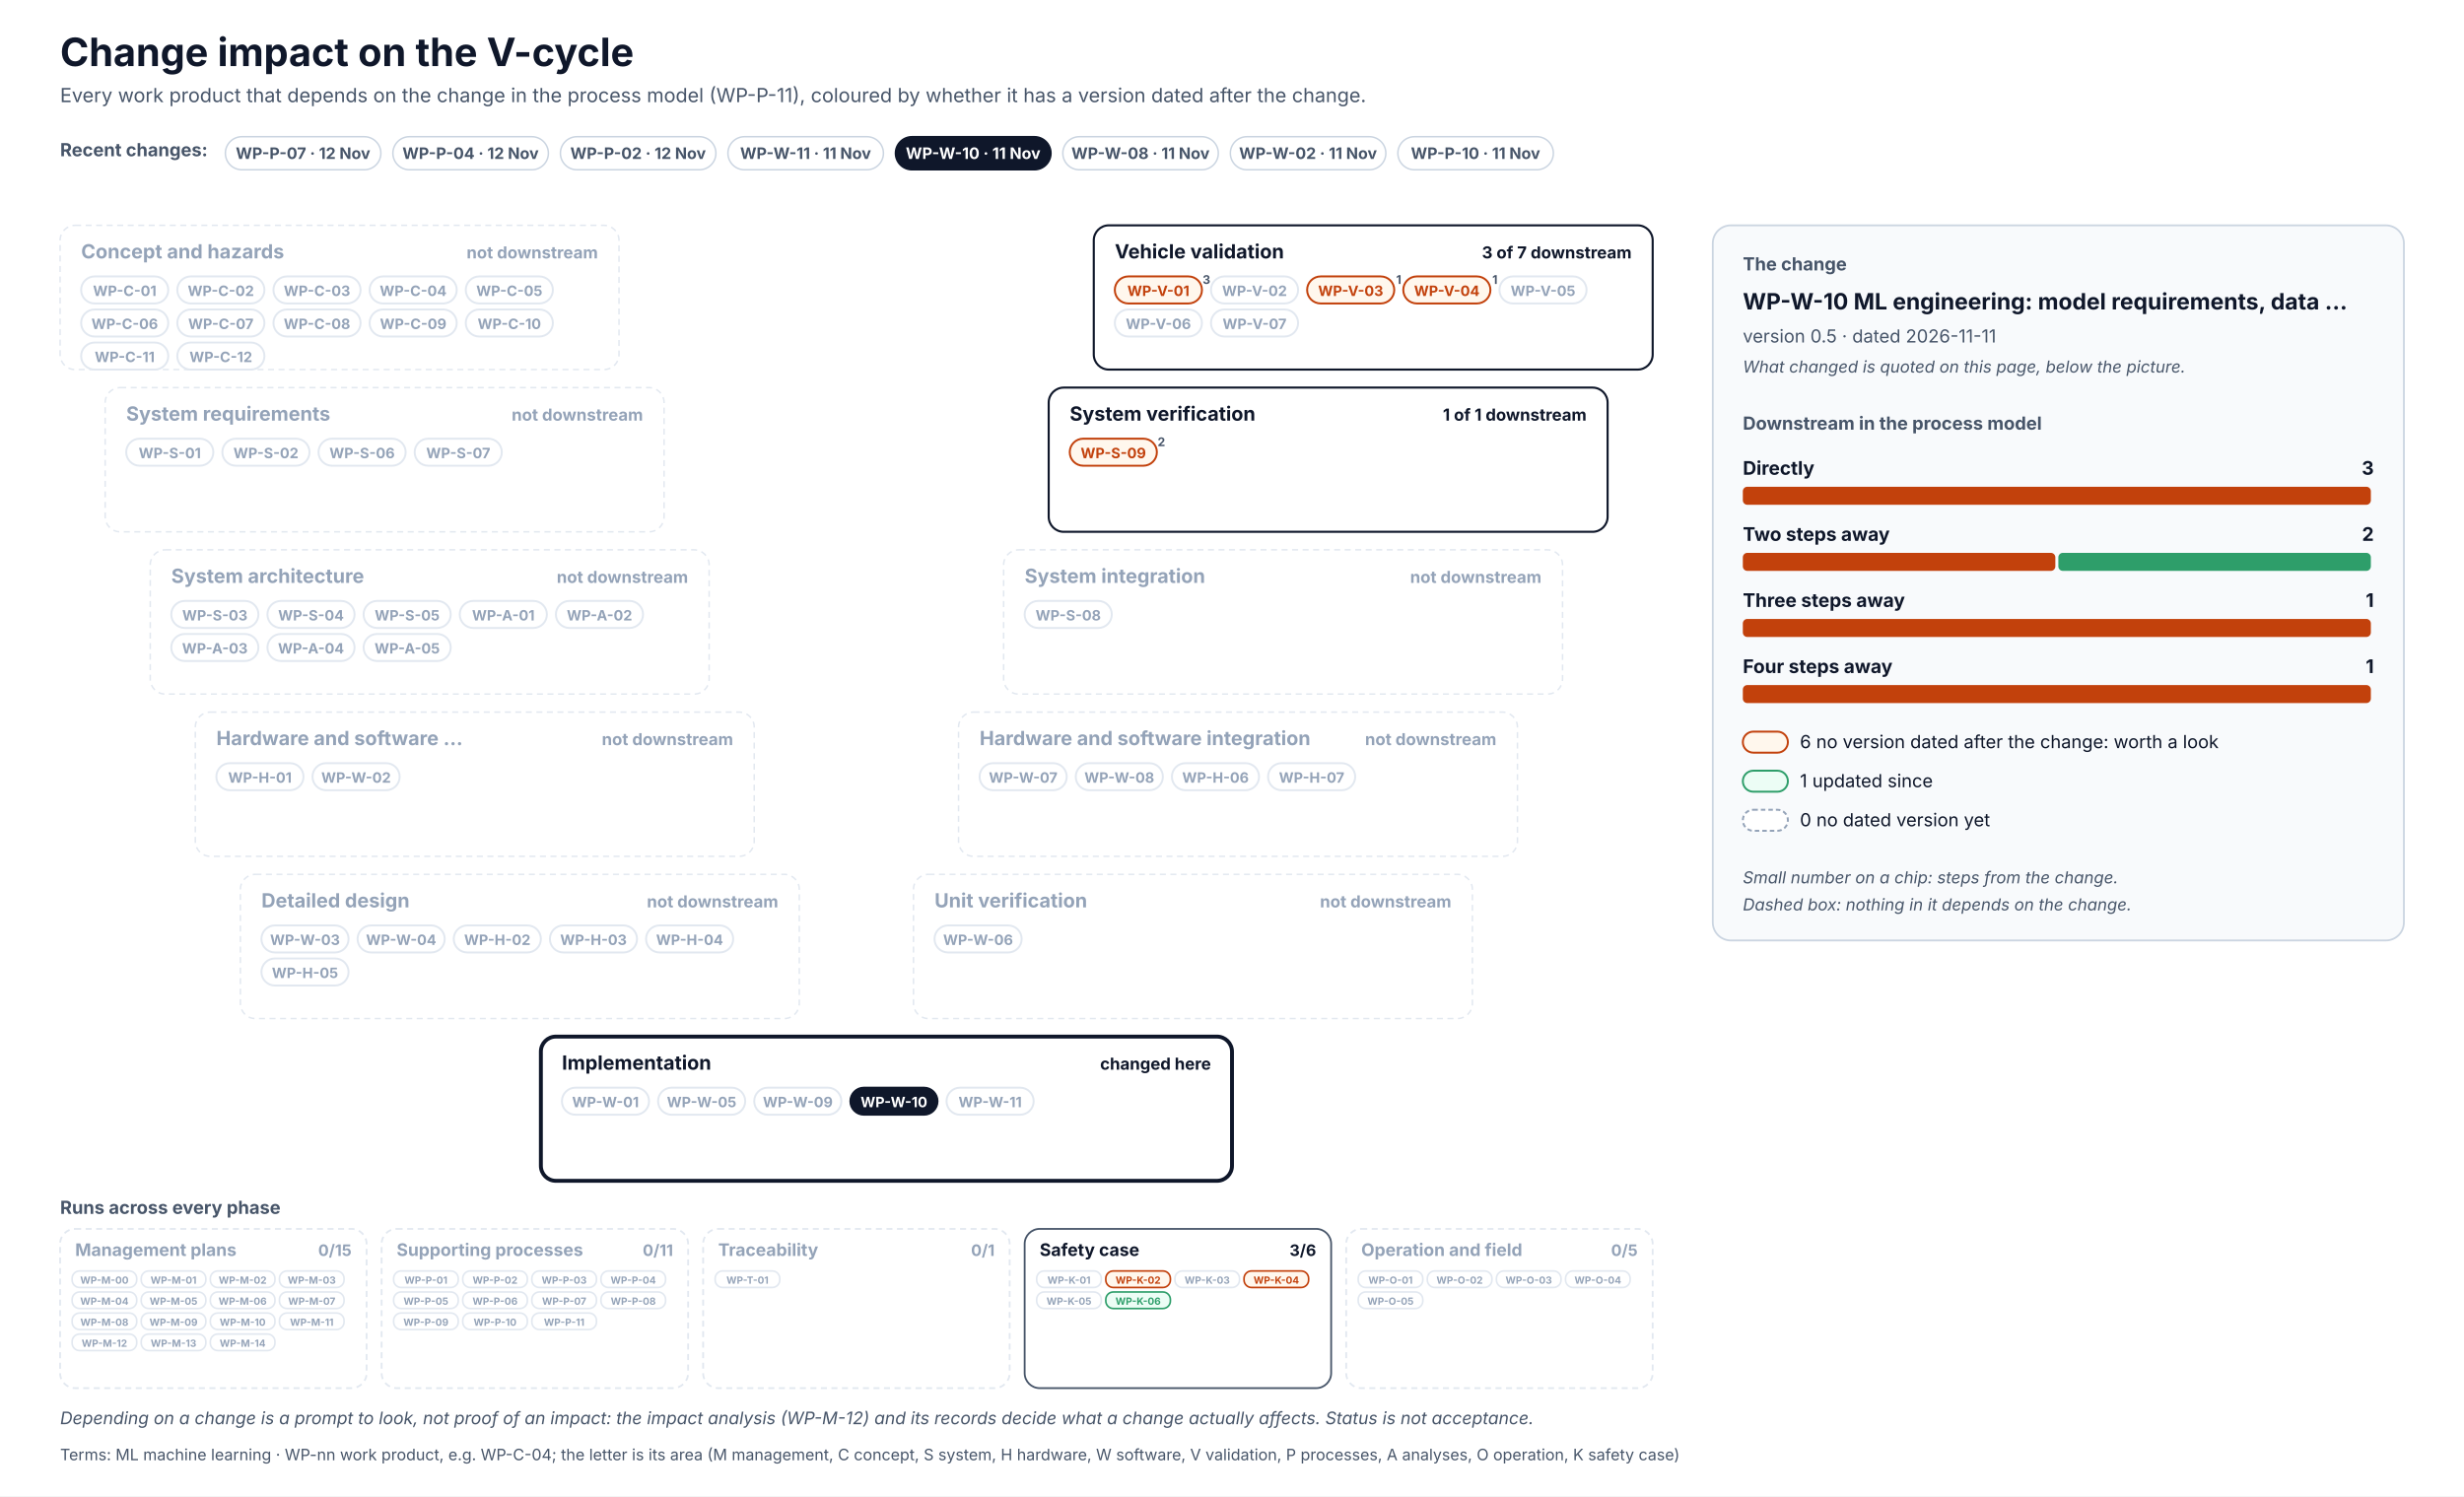
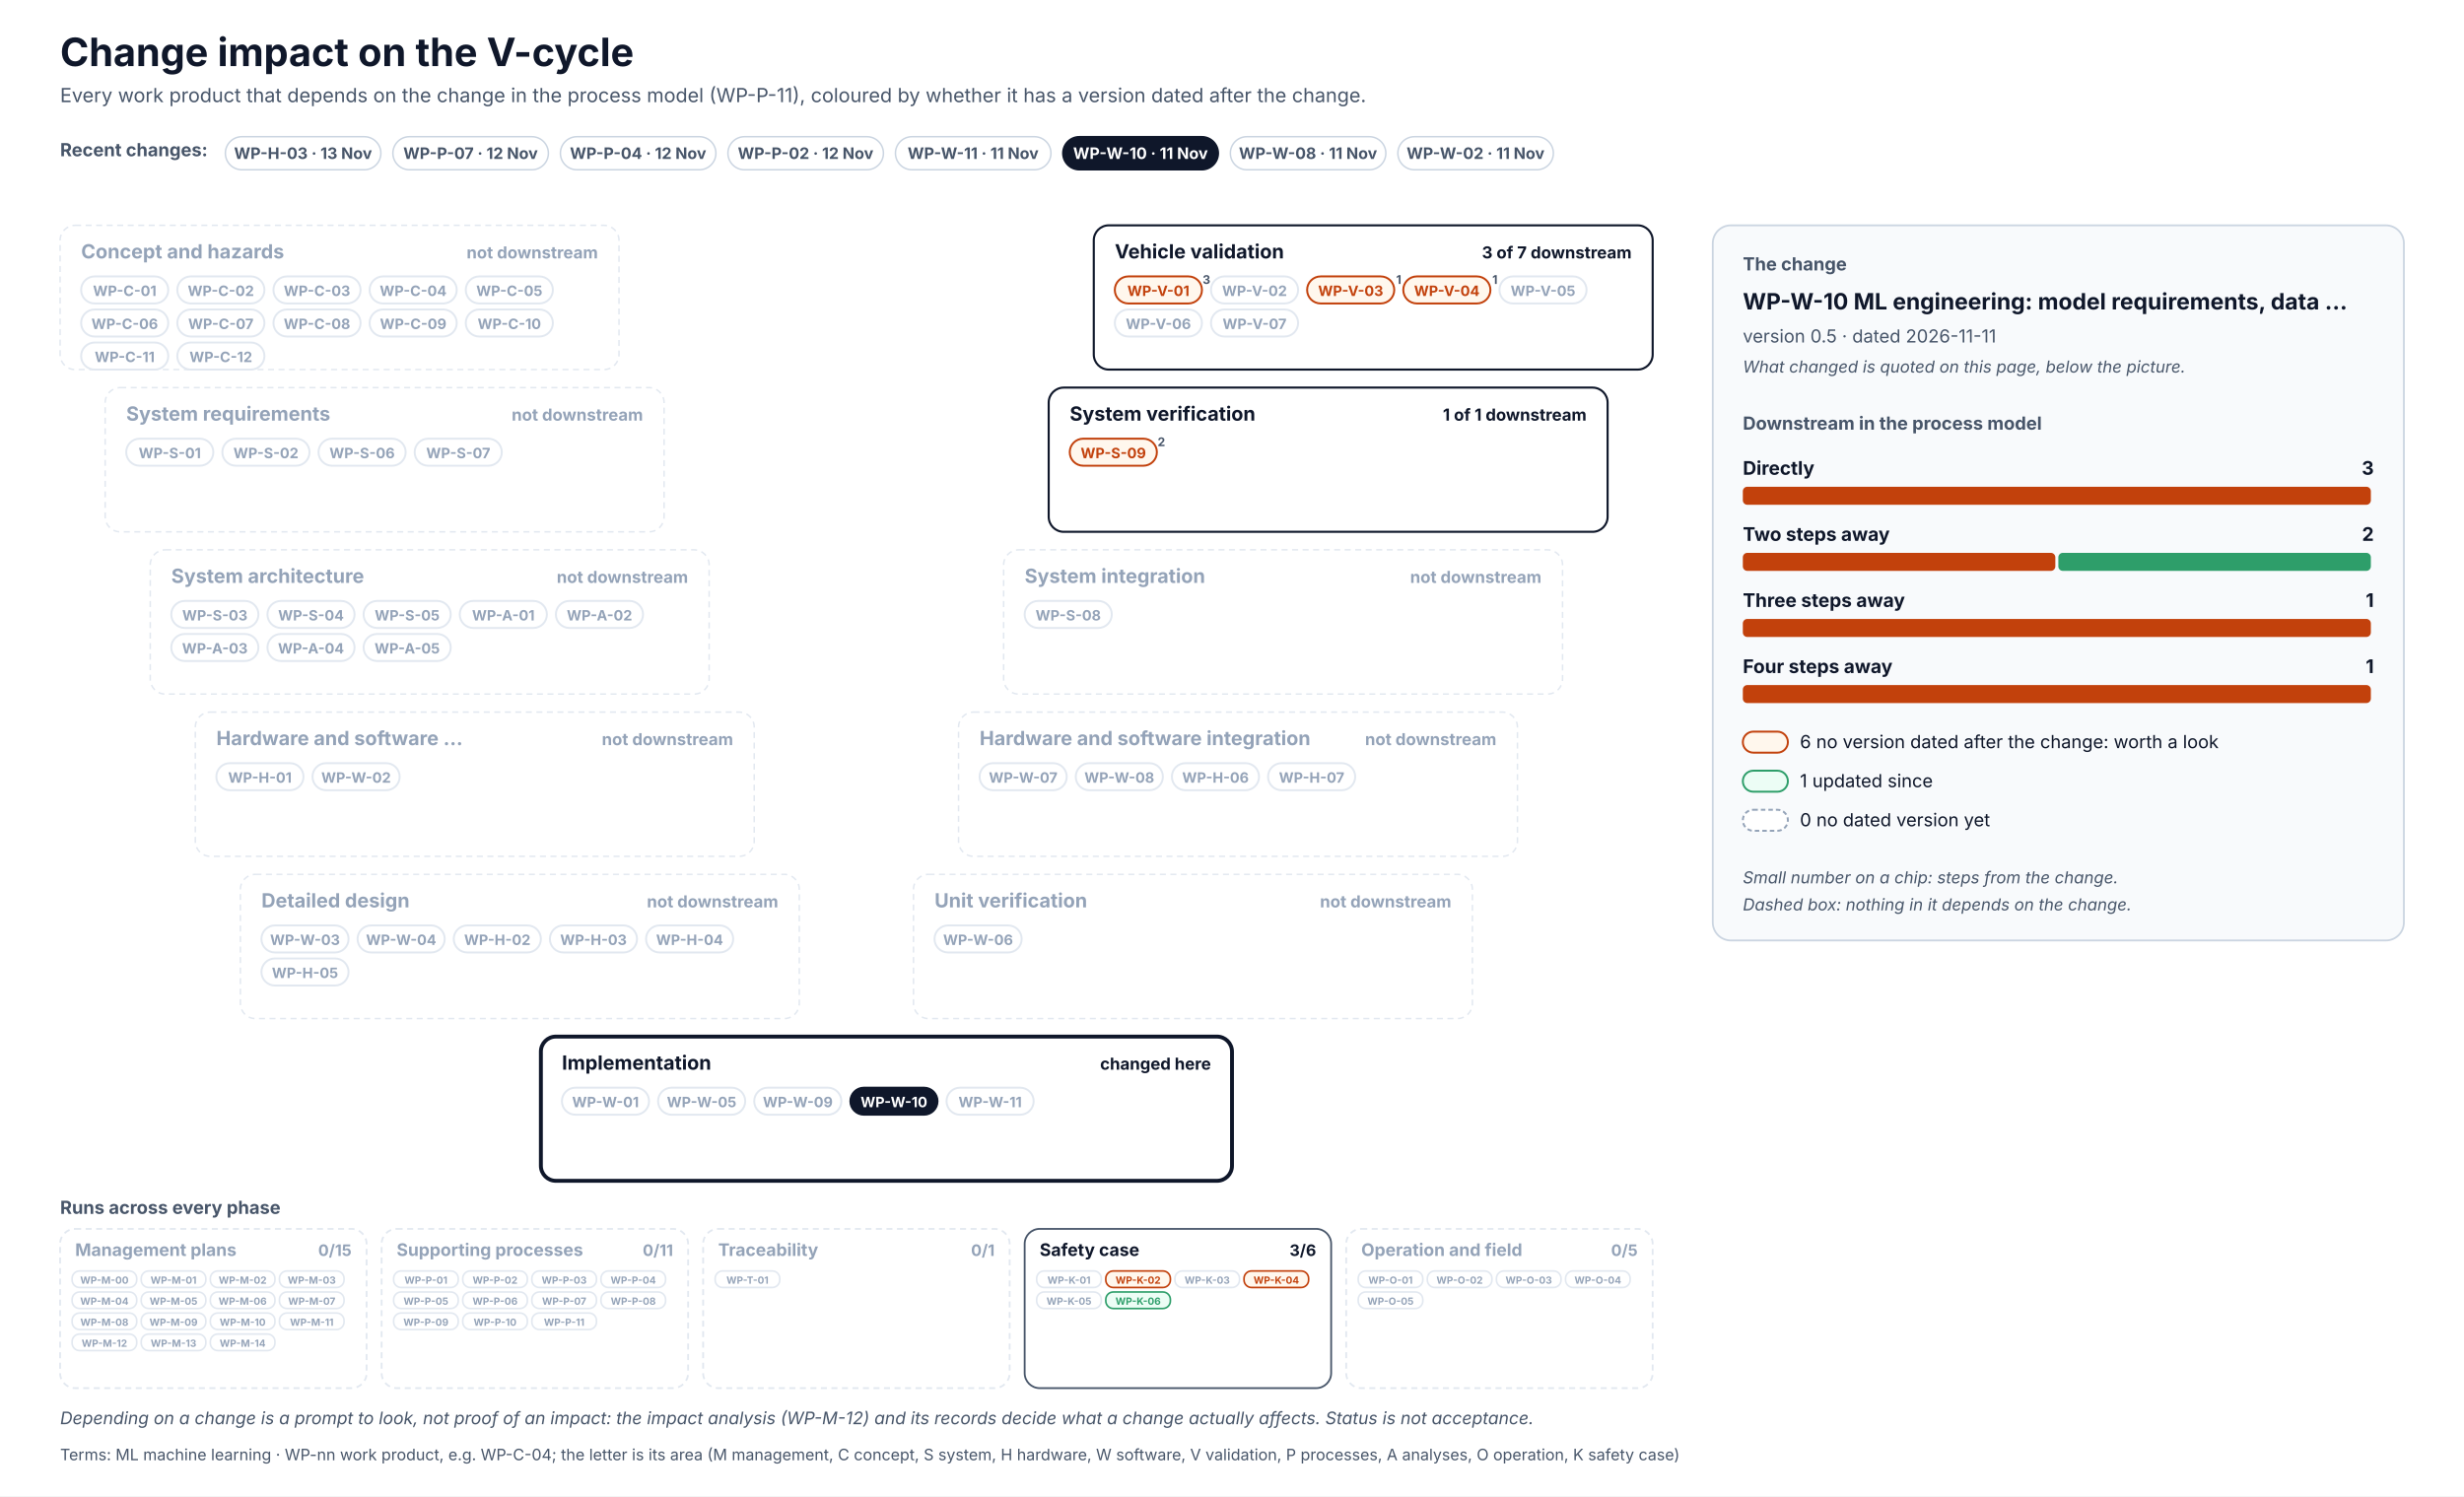
<svg xmlns="http://www.w3.org/2000/svg" width="1640" height="996" viewBox="0 0 1640 996" font-family="Inter, 'Segoe UI', Helvetica, Arial, sans-serif" role="img">
  <defs>
    <pattern id="hatch" patternUnits="userSpaceOnUse" width="6" height="6" patternTransform="rotate(45)">
      <rect width="6" height="6" fill="#F1F5F9" />
      <line x1="0" y1="0" x2="0" y2="6" stroke="#CBD5E1" stroke-width="2" />
    </pattern>
  </defs>
  <rect x="0" y="0" width="1640" height="996" rx="0" fill="#FFFFFF" stroke="none" stroke-width="0" />
  <text x="40" y="44" font-size="26" fill="#0F172A" font-weight="700">Change impact on the V-cycle</text>
  <text x="40" y="68" font-size="13" fill="#475569">Every work product that depends on the change in the process model (WP-P-11), coloured by whether it has a version dated after the change.</text>
  <text x="40" y="104" font-size="12" fill="#475569" font-weight="700">Recent changes:</text>
  <g transform="translate(150,91)">
    <rect x="0" y="0" width="103.5" height="22" rx="11.0" fill="#FFFFFF" stroke="#CBD5E1" stroke-width="1" />
+     <text x="51.7" y="14.8" font-size="10.5" fill="#475569" font-weight="700" text-anchor="middle">WP-H-03 · 13 Nov</text>
+   </g>
+   <g transform="translate(261.5,91)">
+     <rect x="0" y="0" width="103.5" height="22" rx="11.0" fill="#FFFFFF" stroke="#CBD5E1" stroke-width="1" />
    <text x="51.7" y="14.8" font-size="10.5" fill="#475569" font-weight="700" text-anchor="middle">WP-P-07 · 12 Nov</text>
  </g>
-   <g transform="translate(261.5,91)">
+   <g transform="translate(373,91)">
    <rect x="0" y="0" width="103.5" height="22" rx="11.0" fill="#FFFFFF" stroke="#CBD5E1" stroke-width="1" />
    <text x="51.7" y="14.8" font-size="10.5" fill="#475569" font-weight="700" text-anchor="middle">WP-P-04 · 12 Nov</text>
  </g>
-   <g transform="translate(373,91)">
+   <g transform="translate(484.5,91)">
    <rect x="0" y="0" width="103.5" height="22" rx="11.0" fill="#FFFFFF" stroke="#CBD5E1" stroke-width="1" />
    <text x="51.7" y="14.8" font-size="10.5" fill="#475569" font-weight="700" text-anchor="middle">WP-P-02 · 12 Nov</text>
  </g>
-   <g transform="translate(484.5,91)">
+   <g transform="translate(596,91)">
    <rect x="0" y="0" width="103.5" height="22" rx="11.0" fill="#FFFFFF" stroke="#CBD5E1" stroke-width="1" />
    <text x="51.7" y="14.8" font-size="10.5" fill="#475569" font-weight="700" text-anchor="middle">WP-W-11 · 11 Nov</text>
  </g>
-   <g transform="translate(596,91)">
+   <g transform="translate(707.4,91)">
    <rect x="0" y="0" width="103.5" height="22" rx="11.0" fill="#0F172A" stroke="#0F172A" stroke-width="1" />
    <text x="51.7" y="14.8" font-size="10.5" fill="#FFFFFF" font-weight="700" text-anchor="middle">WP-W-10 · 11 Nov</text>
  </g>
-   <g transform="translate(707.4,91)">
+   <g transform="translate(818.9,91)">
    <rect x="0" y="0" width="103.5" height="22" rx="11.0" fill="#FFFFFF" stroke="#CBD5E1" stroke-width="1" />
    <text x="51.7" y="14.8" font-size="10.5" fill="#475569" font-weight="700" text-anchor="middle">WP-W-08 · 11 Nov</text>
  </g>
-   <g transform="translate(818.9,91)">
+   <g transform="translate(930.4,91)">
    <rect x="0" y="0" width="103.5" height="22" rx="11.0" fill="#FFFFFF" stroke="#CBD5E1" stroke-width="1" />
    <text x="51.7" y="14.8" font-size="10.5" fill="#475569" font-weight="700" text-anchor="middle">WP-W-02 · 11 Nov</text>
-   </g>
-   <g transform="translate(930.4,91)">
-     <rect x="0" y="0" width="103.5" height="22" rx="11.0" fill="#FFFFFF" stroke="#CBD5E1" stroke-width="1" />
-     <text x="51.7" y="14.8" font-size="10.5" fill="#475569" font-weight="700" text-anchor="middle">WP-P-10 · 11 Nov</text>
  </g>
  <rect x="40" y="150" width="372" height="96" rx="10" fill="#FFFFFF" stroke="#E2E8F0" stroke-width="1" stroke-dasharray="4 3" />
  <text x="54" y="172" font-size="13" fill="#94A3B8" font-weight="700">Concept and hazards</text>
  <text x="398" y="172" font-size="11" fill="#94A3B8" font-weight="700" text-anchor="end">not downstream</text>
  <rect x="54" y="184" width="58" height="18" rx="9.0" fill="#FFFFFF" stroke="#E2E8F0" stroke-width="1.3" />
  <text x="83" y="197" font-size="9.5" fill="#94A3B8" font-weight="700" text-anchor="middle">WP-C-01</text>
  <rect x="118" y="184" width="58" height="18" rx="9.0" fill="#FFFFFF" stroke="#E2E8F0" stroke-width="1.3" />
  <text x="147" y="197" font-size="9.5" fill="#94A3B8" font-weight="700" text-anchor="middle">WP-C-02</text>
  <rect x="182" y="184" width="58" height="18" rx="9.0" fill="#FFFFFF" stroke="#E2E8F0" stroke-width="1.3" />
  <text x="211" y="197" font-size="9.5" fill="#94A3B8" font-weight="700" text-anchor="middle">WP-C-03</text>
  <rect x="246" y="184" width="58" height="18" rx="9.0" fill="#FFFFFF" stroke="#E2E8F0" stroke-width="1.3" />
  <text x="275" y="197" font-size="9.5" fill="#94A3B8" font-weight="700" text-anchor="middle">WP-C-04</text>
  <rect x="310" y="184" width="58" height="18" rx="9.0" fill="#FFFFFF" stroke="#E2E8F0" stroke-width="1.3" />
  <text x="339" y="197" font-size="9.5" fill="#94A3B8" font-weight="700" text-anchor="middle">WP-C-05</text>
  <rect x="54" y="206" width="58" height="18" rx="9.0" fill="#FFFFFF" stroke="#E2E8F0" stroke-width="1.3" />
  <text x="83" y="219" font-size="9.5" fill="#94A3B8" font-weight="700" text-anchor="middle">WP-C-06</text>
  <rect x="118" y="206" width="58" height="18" rx="9.0" fill="#FFFFFF" stroke="#E2E8F0" stroke-width="1.3" />
  <text x="147" y="219" font-size="9.5" fill="#94A3B8" font-weight="700" text-anchor="middle">WP-C-07</text>
  <rect x="182" y="206" width="58" height="18" rx="9.0" fill="#FFFFFF" stroke="#E2E8F0" stroke-width="1.3" />
  <text x="211" y="219" font-size="9.5" fill="#94A3B8" font-weight="700" text-anchor="middle">WP-C-08</text>
  <rect x="246" y="206" width="58" height="18" rx="9.0" fill="#FFFFFF" stroke="#E2E8F0" stroke-width="1.3" />
  <text x="275" y="219" font-size="9.5" fill="#94A3B8" font-weight="700" text-anchor="middle">WP-C-09</text>
  <rect x="310" y="206" width="58" height="18" rx="9.0" fill="#FFFFFF" stroke="#E2E8F0" stroke-width="1.3" />
  <text x="339" y="219" font-size="9.5" fill="#94A3B8" font-weight="700" text-anchor="middle">WP-C-10</text>
  <rect x="54" y="228" width="58" height="18" rx="9.0" fill="#FFFFFF" stroke="#E2E8F0" stroke-width="1.3" />
  <text x="83" y="241" font-size="9.5" fill="#94A3B8" font-weight="700" text-anchor="middle">WP-C-11</text>
  <rect x="118" y="228" width="58" height="18" rx="9.0" fill="#FFFFFF" stroke="#E2E8F0" stroke-width="1.3" />
  <text x="147" y="241" font-size="9.5" fill="#94A3B8" font-weight="700" text-anchor="middle">WP-C-12</text>
  <rect x="728" y="150" width="372" height="96" rx="10" fill="#FFFFFF" stroke="#0F172A" stroke-width="1.4" />
  <text x="742" y="172" font-size="13" fill="#0F172A" font-weight="700">Vehicle validation</text>
  <text x="1086" y="172" font-size="11" fill="#0F172A" font-weight="700" text-anchor="end">3 of 7 downstream</text>
  <rect x="742" y="184" width="58" height="18" rx="9.0" fill="#FFF7ED" stroke="#C2410C" stroke-width="1.3" />
  <text x="771" y="197" font-size="9.5" fill="#C2410C" font-weight="700" text-anchor="middle">WP-V-01</text>
  <text x="803" y="189" font-size="8" fill="#475569" font-weight="700" text-anchor="middle">3</text>
  <rect x="806" y="184" width="58" height="18" rx="9.0" fill="#FFFFFF" stroke="#E2E8F0" stroke-width="1.3" />
  <text x="835" y="197" font-size="9.5" fill="#94A3B8" font-weight="700" text-anchor="middle">WP-V-02</text>
  <rect x="870" y="184" width="58" height="18" rx="9.0" fill="#FFF7ED" stroke="#C2410C" stroke-width="1.3" />
  <text x="899" y="197" font-size="9.5" fill="#C2410C" font-weight="700" text-anchor="middle">WP-V-03</text>
  <text x="931" y="189" font-size="8" fill="#475569" font-weight="700" text-anchor="middle">1</text>
  <rect x="934" y="184" width="58" height="18" rx="9.0" fill="#FFF7ED" stroke="#C2410C" stroke-width="1.3" />
  <text x="963" y="197" font-size="9.5" fill="#C2410C" font-weight="700" text-anchor="middle">WP-V-04</text>
  <text x="995" y="189" font-size="8" fill="#475569" font-weight="700" text-anchor="middle">1</text>
  <rect x="998" y="184" width="58" height="18" rx="9.0" fill="#FFFFFF" stroke="#E2E8F0" stroke-width="1.3" />
  <text x="1027" y="197" font-size="9.5" fill="#94A3B8" font-weight="700" text-anchor="middle">WP-V-05</text>
  <rect x="742" y="206" width="58" height="18" rx="9.0" fill="#FFFFFF" stroke="#E2E8F0" stroke-width="1.3" />
  <text x="771" y="219" font-size="9.5" fill="#94A3B8" font-weight="700" text-anchor="middle">WP-V-06</text>
  <rect x="806" y="206" width="58" height="18" rx="9.0" fill="#FFFFFF" stroke="#E2E8F0" stroke-width="1.3" />
  <text x="835" y="219" font-size="9.5" fill="#94A3B8" font-weight="700" text-anchor="middle">WP-V-07</text>
  <rect x="70" y="258" width="372" height="96" rx="10" fill="#FFFFFF" stroke="#E2E8F0" stroke-width="1" stroke-dasharray="4 3" />
  <text x="84" y="280" font-size="13" fill="#94A3B8" font-weight="700">System requirements</text>
  <text x="428" y="280" font-size="11" fill="#94A3B8" font-weight="700" text-anchor="end">not downstream</text>
  <rect x="84" y="292" width="58" height="18" rx="9.0" fill="#FFFFFF" stroke="#E2E8F0" stroke-width="1.3" />
  <text x="113" y="305" font-size="9.5" fill="#94A3B8" font-weight="700" text-anchor="middle">WP-S-01</text>
  <rect x="148" y="292" width="58" height="18" rx="9.0" fill="#FFFFFF" stroke="#E2E8F0" stroke-width="1.3" />
  <text x="177" y="305" font-size="9.5" fill="#94A3B8" font-weight="700" text-anchor="middle">WP-S-02</text>
  <rect x="212" y="292" width="58" height="18" rx="9.0" fill="#FFFFFF" stroke="#E2E8F0" stroke-width="1.3" />
  <text x="241" y="305" font-size="9.5" fill="#94A3B8" font-weight="700" text-anchor="middle">WP-S-06</text>
  <rect x="276" y="292" width="58" height="18" rx="9.0" fill="#FFFFFF" stroke="#E2E8F0" stroke-width="1.3" />
  <text x="305" y="305" font-size="9.5" fill="#94A3B8" font-weight="700" text-anchor="middle">WP-S-07</text>
  <rect x="698" y="258" width="372" height="96" rx="10" fill="#FFFFFF" stroke="#0F172A" stroke-width="1.4" />
  <text x="712" y="280" font-size="13" fill="#0F172A" font-weight="700">System verification</text>
  <text x="1056" y="280" font-size="11" fill="#0F172A" font-weight="700" text-anchor="end">1 of 1 downstream</text>
  <rect x="712" y="292" width="58" height="18" rx="9.0" fill="#FFF7ED" stroke="#C2410C" stroke-width="1.3" />
  <text x="741" y="305" font-size="9.5" fill="#C2410C" font-weight="700" text-anchor="middle">WP-S-09</text>
  <text x="773" y="297" font-size="8" fill="#475569" font-weight="700" text-anchor="middle">2</text>
  <rect x="100" y="366" width="372" height="96" rx="10" fill="#FFFFFF" stroke="#E2E8F0" stroke-width="1" stroke-dasharray="4 3" />
  <text x="114" y="388" font-size="13" fill="#94A3B8" font-weight="700">System architecture</text>
  <text x="458" y="388" font-size="11" fill="#94A3B8" font-weight="700" text-anchor="end">not downstream</text>
  <rect x="114" y="400" width="58" height="18" rx="9.0" fill="#FFFFFF" stroke="#E2E8F0" stroke-width="1.3" />
  <text x="143" y="413" font-size="9.5" fill="#94A3B8" font-weight="700" text-anchor="middle">WP-S-03</text>
  <rect x="178" y="400" width="58" height="18" rx="9.0" fill="#FFFFFF" stroke="#E2E8F0" stroke-width="1.3" />
  <text x="207" y="413" font-size="9.5" fill="#94A3B8" font-weight="700" text-anchor="middle">WP-S-04</text>
  <rect x="242" y="400" width="58" height="18" rx="9.0" fill="#FFFFFF" stroke="#E2E8F0" stroke-width="1.3" />
  <text x="271" y="413" font-size="9.5" fill="#94A3B8" font-weight="700" text-anchor="middle">WP-S-05</text>
  <rect x="306" y="400" width="58" height="18" rx="9.0" fill="#FFFFFF" stroke="#E2E8F0" stroke-width="1.3" />
  <text x="335" y="413" font-size="9.5" fill="#94A3B8" font-weight="700" text-anchor="middle">WP-A-01</text>
  <rect x="370" y="400" width="58" height="18" rx="9.0" fill="#FFFFFF" stroke="#E2E8F0" stroke-width="1.3" />
  <text x="399" y="413" font-size="9.5" fill="#94A3B8" font-weight="700" text-anchor="middle">WP-A-02</text>
  <rect x="114" y="422" width="58" height="18" rx="9.0" fill="#FFFFFF" stroke="#E2E8F0" stroke-width="1.3" />
  <text x="143" y="435" font-size="9.5" fill="#94A3B8" font-weight="700" text-anchor="middle">WP-A-03</text>
  <rect x="178" y="422" width="58" height="18" rx="9.0" fill="#FFFFFF" stroke="#E2E8F0" stroke-width="1.3" />
  <text x="207" y="435" font-size="9.5" fill="#94A3B8" font-weight="700" text-anchor="middle">WP-A-04</text>
  <rect x="242" y="422" width="58" height="18" rx="9.0" fill="#FFFFFF" stroke="#E2E8F0" stroke-width="1.3" />
  <text x="271" y="435" font-size="9.5" fill="#94A3B8" font-weight="700" text-anchor="middle">WP-A-05</text>
  <rect x="668" y="366" width="372" height="96" rx="10" fill="#FFFFFF" stroke="#E2E8F0" stroke-width="1" stroke-dasharray="4 3" />
  <text x="682" y="388" font-size="13" fill="#94A3B8" font-weight="700">System integration</text>
  <text x="1026" y="388" font-size="11" fill="#94A3B8" font-weight="700" text-anchor="end">not downstream</text>
  <rect x="682" y="400" width="58" height="18" rx="9.0" fill="#FFFFFF" stroke="#E2E8F0" stroke-width="1.3" />
  <text x="711" y="413" font-size="9.5" fill="#94A3B8" font-weight="700" text-anchor="middle">WP-S-08</text>
  <rect x="130" y="474" width="372" height="96" rx="10" fill="#FFFFFF" stroke="#E2E8F0" stroke-width="1" stroke-dasharray="4 3" />
  <text x="144" y="496" font-size="13" fill="#94A3B8" font-weight="700">Hardware and software …</text>
  <text x="488" y="496" font-size="11" fill="#94A3B8" font-weight="700" text-anchor="end">not downstream</text>
  <rect x="144" y="508" width="58" height="18" rx="9.0" fill="#FFFFFF" stroke="#E2E8F0" stroke-width="1.3" />
  <text x="173" y="521" font-size="9.5" fill="#94A3B8" font-weight="700" text-anchor="middle">WP-H-01</text>
  <rect x="208" y="508" width="58" height="18" rx="9.0" fill="#FFFFFF" stroke="#E2E8F0" stroke-width="1.3" />
  <text x="237" y="521" font-size="9.5" fill="#94A3B8" font-weight="700" text-anchor="middle">WP-W-02</text>
  <rect x="638" y="474" width="372" height="96" rx="10" fill="#FFFFFF" stroke="#E2E8F0" stroke-width="1" stroke-dasharray="4 3" />
  <text x="652" y="496" font-size="13" fill="#94A3B8" font-weight="700">Hardware and software integration</text>
  <text x="996" y="496" font-size="11" fill="#94A3B8" font-weight="700" text-anchor="end">not downstream</text>
  <rect x="652" y="508" width="58" height="18" rx="9.0" fill="#FFFFFF" stroke="#E2E8F0" stroke-width="1.3" />
  <text x="681" y="521" font-size="9.5" fill="#94A3B8" font-weight="700" text-anchor="middle">WP-W-07</text>
  <rect x="716" y="508" width="58" height="18" rx="9.0" fill="#FFFFFF" stroke="#E2E8F0" stroke-width="1.3" />
  <text x="745" y="521" font-size="9.5" fill="#94A3B8" font-weight="700" text-anchor="middle">WP-W-08</text>
  <rect x="780" y="508" width="58" height="18" rx="9.0" fill="#FFFFFF" stroke="#E2E8F0" stroke-width="1.3" />
  <text x="809" y="521" font-size="9.5" fill="#94A3B8" font-weight="700" text-anchor="middle">WP-H-06</text>
  <rect x="844" y="508" width="58" height="18" rx="9.0" fill="#FFFFFF" stroke="#E2E8F0" stroke-width="1.3" />
  <text x="873" y="521" font-size="9.5" fill="#94A3B8" font-weight="700" text-anchor="middle">WP-H-07</text>
  <rect x="160" y="582" width="372" height="96" rx="10" fill="#FFFFFF" stroke="#E2E8F0" stroke-width="1" stroke-dasharray="4 3" />
  <text x="174" y="604" font-size="13" fill="#94A3B8" font-weight="700">Detailed design</text>
  <text x="518" y="604" font-size="11" fill="#94A3B8" font-weight="700" text-anchor="end">not downstream</text>
  <rect x="174" y="616" width="58" height="18" rx="9.0" fill="#FFFFFF" stroke="#E2E8F0" stroke-width="1.3" />
  <text x="203" y="629" font-size="9.5" fill="#94A3B8" font-weight="700" text-anchor="middle">WP-W-03</text>
  <rect x="238" y="616" width="58" height="18" rx="9.0" fill="#FFFFFF" stroke="#E2E8F0" stroke-width="1.3" />
  <text x="267" y="629" font-size="9.5" fill="#94A3B8" font-weight="700" text-anchor="middle">WP-W-04</text>
  <rect x="302" y="616" width="58" height="18" rx="9.0" fill="#FFFFFF" stroke="#E2E8F0" stroke-width="1.3" />
  <text x="331" y="629" font-size="9.5" fill="#94A3B8" font-weight="700" text-anchor="middle">WP-H-02</text>
  <rect x="366" y="616" width="58" height="18" rx="9.0" fill="#FFFFFF" stroke="#E2E8F0" stroke-width="1.3" />
  <text x="395" y="629" font-size="9.5" fill="#94A3B8" font-weight="700" text-anchor="middle">WP-H-03</text>
  <rect x="430" y="616" width="58" height="18" rx="9.0" fill="#FFFFFF" stroke="#E2E8F0" stroke-width="1.3" />
  <text x="459" y="629" font-size="9.5" fill="#94A3B8" font-weight="700" text-anchor="middle">WP-H-04</text>
  <rect x="174" y="638" width="58" height="18" rx="9.0" fill="#FFFFFF" stroke="#E2E8F0" stroke-width="1.3" />
  <text x="203" y="651" font-size="9.5" fill="#94A3B8" font-weight="700" text-anchor="middle">WP-H-05</text>
  <rect x="608" y="582" width="372" height="96" rx="10" fill="#FFFFFF" stroke="#E2E8F0" stroke-width="1" stroke-dasharray="4 3" />
  <text x="622" y="604" font-size="13" fill="#94A3B8" font-weight="700">Unit verification</text>
  <text x="966" y="604" font-size="11" fill="#94A3B8" font-weight="700" text-anchor="end">not downstream</text>
  <rect x="622" y="616" width="58" height="18" rx="9.0" fill="#FFFFFF" stroke="#E2E8F0" stroke-width="1.3" />
  <text x="651" y="629" font-size="9.5" fill="#94A3B8" font-weight="700" text-anchor="middle">WP-W-06</text>
  <rect x="360" y="690" width="460" height="96" rx="10" fill="#FFFFFF" stroke="#0F172A" stroke-width="2.6" />
  <text x="374" y="712" font-size="13" fill="#0F172A" font-weight="700">Implementation</text>
  <text x="806" y="712" font-size="11" fill="#0F172A" font-weight="700" text-anchor="end">changed here</text>
  <rect x="374" y="724" width="58" height="18" rx="9.0" fill="#FFFFFF" stroke="#E2E8F0" stroke-width="1.3" />
  <text x="403" y="737" font-size="9.5" fill="#94A3B8" font-weight="700" text-anchor="middle">WP-W-01</text>
  <rect x="438" y="724" width="58" height="18" rx="9.0" fill="#FFFFFF" stroke="#E2E8F0" stroke-width="1.3" />
  <text x="467" y="737" font-size="9.5" fill="#94A3B8" font-weight="700" text-anchor="middle">WP-W-05</text>
  <rect x="502" y="724" width="58" height="18" rx="9.0" fill="#FFFFFF" stroke="#E2E8F0" stroke-width="1.3" />
  <text x="531" y="737" font-size="9.5" fill="#94A3B8" font-weight="700" text-anchor="middle">WP-W-09</text>
  <rect x="566" y="724" width="58" height="18" rx="9.0" fill="#0F172A" stroke="#0F172A" stroke-width="1.3" />
  <text x="595" y="737" font-size="9.5" fill="#FFFFFF" font-weight="700" text-anchor="middle">WP-W-10</text>
  <rect x="630" y="724" width="58" height="18" rx="9.0" fill="#FFFFFF" stroke="#E2E8F0" stroke-width="1.3" />
  <text x="659" y="737" font-size="9.5" fill="#94A3B8" font-weight="700" text-anchor="middle">WP-W-11</text>
  <text x="40" y="808" font-size="12" fill="#475569" font-weight="700">Runs across every phase</text>
  <rect x="40" y="818" width="204" height="106" rx="10" fill="#FFFFFF" stroke="#E2E8F0" stroke-width="1.2" stroke-dasharray="4 3" />
  <text x="50" y="836" font-size="11.5" fill="#94A3B8" font-weight="700">Management plans</text>
  <text x="234" y="836" font-size="10.5" fill="#94A3B8" font-weight="700" text-anchor="end">0/15</text>
  <rect x="48" y="846" width="43" height="11" rx="5" fill="#FFFFFF" stroke="#E2E8F0" stroke-width="1.1" />
  <text x="69.5" y="854.5" font-size="6.6" fill="#94A3B8" font-weight="700" text-anchor="middle">WP-M-00</text>
  <rect x="94" y="846" width="43" height="11" rx="5" fill="#FFFFFF" stroke="#E2E8F0" stroke-width="1.1" />
  <text x="115.5" y="854.5" font-size="6.6" fill="#94A3B8" font-weight="700" text-anchor="middle">WP-M-01</text>
  <rect x="140" y="846" width="43" height="11" rx="5" fill="#FFFFFF" stroke="#E2E8F0" stroke-width="1.1" />
  <text x="161.5" y="854.5" font-size="6.6" fill="#94A3B8" font-weight="700" text-anchor="middle">WP-M-02</text>
  <rect x="186" y="846" width="43" height="11" rx="5" fill="#FFFFFF" stroke="#E2E8F0" stroke-width="1.1" />
  <text x="207.5" y="854.5" font-size="6.6" fill="#94A3B8" font-weight="700" text-anchor="middle">WP-M-03</text>
  <rect x="48" y="860" width="43" height="11" rx="5" fill="#FFFFFF" stroke="#E2E8F0" stroke-width="1.1" />
  <text x="69.5" y="868.5" font-size="6.6" fill="#94A3B8" font-weight="700" text-anchor="middle">WP-M-04</text>
  <rect x="94" y="860" width="43" height="11" rx="5" fill="#FFFFFF" stroke="#E2E8F0" stroke-width="1.1" />
  <text x="115.5" y="868.5" font-size="6.6" fill="#94A3B8" font-weight="700" text-anchor="middle">WP-M-05</text>
  <rect x="140" y="860" width="43" height="11" rx="5" fill="#FFFFFF" stroke="#E2E8F0" stroke-width="1.1" />
  <text x="161.5" y="868.5" font-size="6.6" fill="#94A3B8" font-weight="700" text-anchor="middle">WP-M-06</text>
  <rect x="186" y="860" width="43" height="11" rx="5" fill="#FFFFFF" stroke="#E2E8F0" stroke-width="1.1" />
  <text x="207.5" y="868.5" font-size="6.6" fill="#94A3B8" font-weight="700" text-anchor="middle">WP-M-07</text>
  <rect x="48" y="874" width="43" height="11" rx="5" fill="#FFFFFF" stroke="#E2E8F0" stroke-width="1.1" />
  <text x="69.5" y="882.5" font-size="6.6" fill="#94A3B8" font-weight="700" text-anchor="middle">WP-M-08</text>
  <rect x="94" y="874" width="43" height="11" rx="5" fill="#FFFFFF" stroke="#E2E8F0" stroke-width="1.1" />
  <text x="115.5" y="882.5" font-size="6.6" fill="#94A3B8" font-weight="700" text-anchor="middle">WP-M-09</text>
  <rect x="140" y="874" width="43" height="11" rx="5" fill="#FFFFFF" stroke="#E2E8F0" stroke-width="1.1" />
  <text x="161.5" y="882.5" font-size="6.6" fill="#94A3B8" font-weight="700" text-anchor="middle">WP-M-10</text>
  <rect x="186" y="874" width="43" height="11" rx="5" fill="#FFFFFF" stroke="#E2E8F0" stroke-width="1.1" />
  <text x="207.5" y="882.5" font-size="6.6" fill="#94A3B8" font-weight="700" text-anchor="middle">WP-M-11</text>
  <rect x="48" y="888" width="43" height="11" rx="5" fill="#FFFFFF" stroke="#E2E8F0" stroke-width="1.1" />
  <text x="69.5" y="896.5" font-size="6.6" fill="#94A3B8" font-weight="700" text-anchor="middle">WP-M-12</text>
  <rect x="94" y="888" width="43" height="11" rx="5" fill="#FFFFFF" stroke="#E2E8F0" stroke-width="1.1" />
  <text x="115.5" y="896.5" font-size="6.6" fill="#94A3B8" font-weight="700" text-anchor="middle">WP-M-13</text>
  <rect x="140" y="888" width="43" height="11" rx="5" fill="#FFFFFF" stroke="#E2E8F0" stroke-width="1.1" />
  <text x="161.5" y="896.5" font-size="6.6" fill="#94A3B8" font-weight="700" text-anchor="middle">WP-M-14</text>
  <rect x="254" y="818" width="204" height="106" rx="10" fill="#FFFFFF" stroke="#E2E8F0" stroke-width="1.2" stroke-dasharray="4 3" />
  <text x="264" y="836" font-size="11.5" fill="#94A3B8" font-weight="700">Supporting processes</text>
  <text x="448" y="836" font-size="10.5" fill="#94A3B8" font-weight="700" text-anchor="end">0/11</text>
  <rect x="262" y="846" width="43" height="11" rx="5" fill="#FFFFFF" stroke="#E2E8F0" stroke-width="1.1" />
  <text x="283.5" y="854.5" font-size="6.6" fill="#94A3B8" font-weight="700" text-anchor="middle">WP-P-01</text>
  <rect x="308" y="846" width="43" height="11" rx="5" fill="#FFFFFF" stroke="#E2E8F0" stroke-width="1.1" />
  <text x="329.5" y="854.5" font-size="6.6" fill="#94A3B8" font-weight="700" text-anchor="middle">WP-P-02</text>
  <rect x="354" y="846" width="43" height="11" rx="5" fill="#FFFFFF" stroke="#E2E8F0" stroke-width="1.1" />
  <text x="375.5" y="854.5" font-size="6.6" fill="#94A3B8" font-weight="700" text-anchor="middle">WP-P-03</text>
  <rect x="400" y="846" width="43" height="11" rx="5" fill="#FFFFFF" stroke="#E2E8F0" stroke-width="1.1" />
  <text x="421.5" y="854.5" font-size="6.6" fill="#94A3B8" font-weight="700" text-anchor="middle">WP-P-04</text>
  <rect x="262" y="860" width="43" height="11" rx="5" fill="#FFFFFF" stroke="#E2E8F0" stroke-width="1.1" />
  <text x="283.5" y="868.5" font-size="6.6" fill="#94A3B8" font-weight="700" text-anchor="middle">WP-P-05</text>
  <rect x="308" y="860" width="43" height="11" rx="5" fill="#FFFFFF" stroke="#E2E8F0" stroke-width="1.1" />
  <text x="329.5" y="868.5" font-size="6.6" fill="#94A3B8" font-weight="700" text-anchor="middle">WP-P-06</text>
  <rect x="354" y="860" width="43" height="11" rx="5" fill="#FFFFFF" stroke="#E2E8F0" stroke-width="1.1" />
  <text x="375.5" y="868.5" font-size="6.6" fill="#94A3B8" font-weight="700" text-anchor="middle">WP-P-07</text>
  <rect x="400" y="860" width="43" height="11" rx="5" fill="#FFFFFF" stroke="#E2E8F0" stroke-width="1.1" />
  <text x="421.5" y="868.5" font-size="6.6" fill="#94A3B8" font-weight="700" text-anchor="middle">WP-P-08</text>
  <rect x="262" y="874" width="43" height="11" rx="5" fill="#FFFFFF" stroke="#E2E8F0" stroke-width="1.1" />
  <text x="283.5" y="882.5" font-size="6.6" fill="#94A3B8" font-weight="700" text-anchor="middle">WP-P-09</text>
  <rect x="308" y="874" width="43" height="11" rx="5" fill="#FFFFFF" stroke="#E2E8F0" stroke-width="1.1" />
  <text x="329.5" y="882.5" font-size="6.6" fill="#94A3B8" font-weight="700" text-anchor="middle">WP-P-10</text>
  <rect x="354" y="874" width="43" height="11" rx="5" fill="#FFFFFF" stroke="#E2E8F0" stroke-width="1.1" />
  <text x="375.5" y="882.5" font-size="6.6" fill="#94A3B8" font-weight="700" text-anchor="middle">WP-P-11</text>
  <rect x="468" y="818" width="204" height="106" rx="10" fill="#FFFFFF" stroke="#E2E8F0" stroke-width="1.2" stroke-dasharray="4 3" />
  <text x="478" y="836" font-size="11.5" fill="#94A3B8" font-weight="700">Traceability</text>
  <text x="662" y="836" font-size="10.5" fill="#94A3B8" font-weight="700" text-anchor="end">0/1</text>
  <rect x="476" y="846" width="43" height="11" rx="5" fill="#FFFFFF" stroke="#E2E8F0" stroke-width="1.1" />
  <text x="497.5" y="854.5" font-size="6.6" fill="#94A3B8" font-weight="700" text-anchor="middle">WP-T-01</text>
  <rect x="682" y="818" width="204" height="106" rx="10" fill="#FFFFFF" stroke="#475569" stroke-width="1.2" />
  <text x="692" y="836" font-size="11.5" fill="#0F172A" font-weight="700">Safety case</text>
  <text x="876" y="836" font-size="10.5" fill="#0F172A" font-weight="700" text-anchor="end">3/6</text>
  <rect x="690" y="846" width="43" height="11" rx="5" fill="#FFFFFF" stroke="#E2E8F0" stroke-width="1.1" />
  <text x="711.5" y="854.5" font-size="6.6" fill="#94A3B8" font-weight="700" text-anchor="middle">WP-K-01</text>
  <rect x="736" y="846" width="43" height="11" rx="5" fill="#FFF7ED" stroke="#C2410C" stroke-width="1.1" />
  <text x="757.5" y="854.5" font-size="6.6" fill="#C2410C" font-weight="700" text-anchor="middle">WP-K-02</text>
  <rect x="782" y="846" width="43" height="11" rx="5" fill="#FFFFFF" stroke="#E2E8F0" stroke-width="1.1" />
  <text x="803.5" y="854.5" font-size="6.6" fill="#94A3B8" font-weight="700" text-anchor="middle">WP-K-03</text>
  <rect x="828" y="846" width="43" height="11" rx="5" fill="#FFF7ED" stroke="#C2410C" stroke-width="1.1" />
  <text x="849.5" y="854.5" font-size="6.6" fill="#C2410C" font-weight="700" text-anchor="middle">WP-K-04</text>
  <rect x="690" y="860" width="43" height="11" rx="5" fill="#FFFFFF" stroke="#E2E8F0" stroke-width="1.1" />
  <text x="711.5" y="868.5" font-size="6.6" fill="#94A3B8" font-weight="700" text-anchor="middle">WP-K-05</text>
  <rect x="736" y="860" width="43" height="11" rx="5" fill="#ECFDF5" stroke="#2E9E6A" stroke-width="1.1" />
  <text x="757.5" y="868.5" font-size="6.6" fill="#2E9E6A" font-weight="700" text-anchor="middle">WP-K-06</text>
  <rect x="896" y="818" width="204" height="106" rx="10" fill="#FFFFFF" stroke="#E2E8F0" stroke-width="1.2" stroke-dasharray="4 3" />
  <text x="906" y="836" font-size="11.5" fill="#94A3B8" font-weight="700">Operation and field</text>
  <text x="1090" y="836" font-size="10.5" fill="#94A3B8" font-weight="700" text-anchor="end">0/5</text>
  <rect x="904" y="846" width="43" height="11" rx="5" fill="#FFFFFF" stroke="#E2E8F0" stroke-width="1.1" />
  <text x="925.5" y="854.5" font-size="6.6" fill="#94A3B8" font-weight="700" text-anchor="middle">WP-O-01</text>
  <rect x="950" y="846" width="43" height="11" rx="5" fill="#FFFFFF" stroke="#E2E8F0" stroke-width="1.1" />
  <text x="971.5" y="854.5" font-size="6.6" fill="#94A3B8" font-weight="700" text-anchor="middle">WP-O-02</text>
  <rect x="996" y="846" width="43" height="11" rx="5" fill="#FFFFFF" stroke="#E2E8F0" stroke-width="1.1" />
  <text x="1017.5" y="854.5" font-size="6.6" fill="#94A3B8" font-weight="700" text-anchor="middle">WP-O-03</text>
  <rect x="1042" y="846" width="43" height="11" rx="5" fill="#FFFFFF" stroke="#E2E8F0" stroke-width="1.1" />
  <text x="1063.5" y="854.5" font-size="6.6" fill="#94A3B8" font-weight="700" text-anchor="middle">WP-O-04</text>
  <rect x="904" y="860" width="43" height="11" rx="5" fill="#FFFFFF" stroke="#E2E8F0" stroke-width="1.1" />
  <text x="925.5" y="868.5" font-size="6.6" fill="#94A3B8" font-weight="700" text-anchor="middle">WP-O-05</text>
  <rect x="1140" y="150" width="460" height="476" rx="12" fill="#F8FAFC" stroke="#CBD5E1" stroke-width="1.2" />
  <text x="1160" y="180" font-size="12" fill="#475569" font-weight="700">The change</text>
  <text x="1160" y="206" font-size="15" fill="#0F172A" font-weight="700">WP-W-10 ML engineering: model requirements, data …</text>
  <text x="1160" y="228" font-size="12" fill="#475569">version 0.5 · dated 2026-11-11</text>
  <text x="1160" y="248" font-size="11" fill="#475569" font-style="italic">What changed is quoted on this page, below the picture.</text>
  <text x="1160" y="286" font-size="12" fill="#475569" font-weight="700">Downstream in the process model</text>
  <text x="1160" y="316" font-size="12.5" fill="#0F172A" font-weight="700">Directly</text>
  <text x="1580" y="316" font-size="12.5" fill="#0F172A" font-weight="700" text-anchor="end">3</text>
  <rect x="1160" y="324" width="418" height="12" rx="3" fill="#C2410C" stroke="none" stroke-width="0" />
  <text x="1160" y="360" font-size="12.5" fill="#0F172A" font-weight="700">Two steps away</text>
  <text x="1580" y="360" font-size="12.5" fill="#0F172A" font-weight="700" text-anchor="end">2</text>
  <rect x="1160" y="368" width="208" height="12" rx="3" fill="#C2410C" stroke="none" stroke-width="0" />
  <rect x="1370" y="368" width="208" height="12" rx="3" fill="#2E9E6A" stroke="none" stroke-width="0" />
  <text x="1160" y="404" font-size="12.5" fill="#0F172A" font-weight="700">Three steps away</text>
  <text x="1580" y="404" font-size="12.5" fill="#0F172A" font-weight="700" text-anchor="end">1</text>
  <rect x="1160" y="412" width="418" height="12" rx="3" fill="#C2410C" stroke="none" stroke-width="0" />
  <text x="1160" y="448" font-size="12.5" fill="#0F172A" font-weight="700">Four steps away</text>
  <text x="1580" y="448" font-size="12.5" fill="#0F172A" font-weight="700" text-anchor="end">1</text>
  <rect x="1160" y="456" width="418" height="12" rx="3" fill="#C2410C" stroke="none" stroke-width="0" />
  <rect x="1160" y="487" width="30" height="14" rx="7" fill="#FFF7ED" stroke="#C2410C" stroke-width="1.3" />
  <text x="1198" y="498" font-size="12" fill="#0F172A">6 no version dated after the change: worth a look</text>
  <rect x="1160" y="513" width="30" height="14" rx="7" fill="#ECFDF5" stroke="#2E9E6A" stroke-width="1.3" />
  <text x="1198" y="524" font-size="12" fill="#0F172A">1 updated since</text>
  <rect x="1160" y="539" width="30" height="14" rx="7" fill="#FFFFFF" stroke="#94A3B8" stroke-width="1.3" stroke-dasharray="3 2" />
  <text x="1198" y="550" font-size="12" fill="#0F172A">0 no dated version yet</text>
  <text x="1160" y="588" font-size="11" fill="#475569" font-style="italic">Small number on a chip: steps from the change.</text>
  <text x="1160" y="606" font-size="11" fill="#475569" font-style="italic">Dashed box: nothing in it depends on the change.</text>
  <text x="40" y="948" font-size="11.5" fill="#475569" font-style="italic">Depending on a change is a prompt to look, not proof of an impact: the impact analysis (WP-M-12) and its records decide what a change actually affects. Status is not acceptance.</text>
  <g class="terms">
    <text x="40" y="972" font-size="10.5" fill="#475569">Terms: ML machine learning · WP-nn work product, e.g. WP-C-04; the letter is its area (M management, C concept, S system, H hardware, W software, V validation, P processes, A analyses, O operation, K safety case)</text>
  </g>
</svg>
